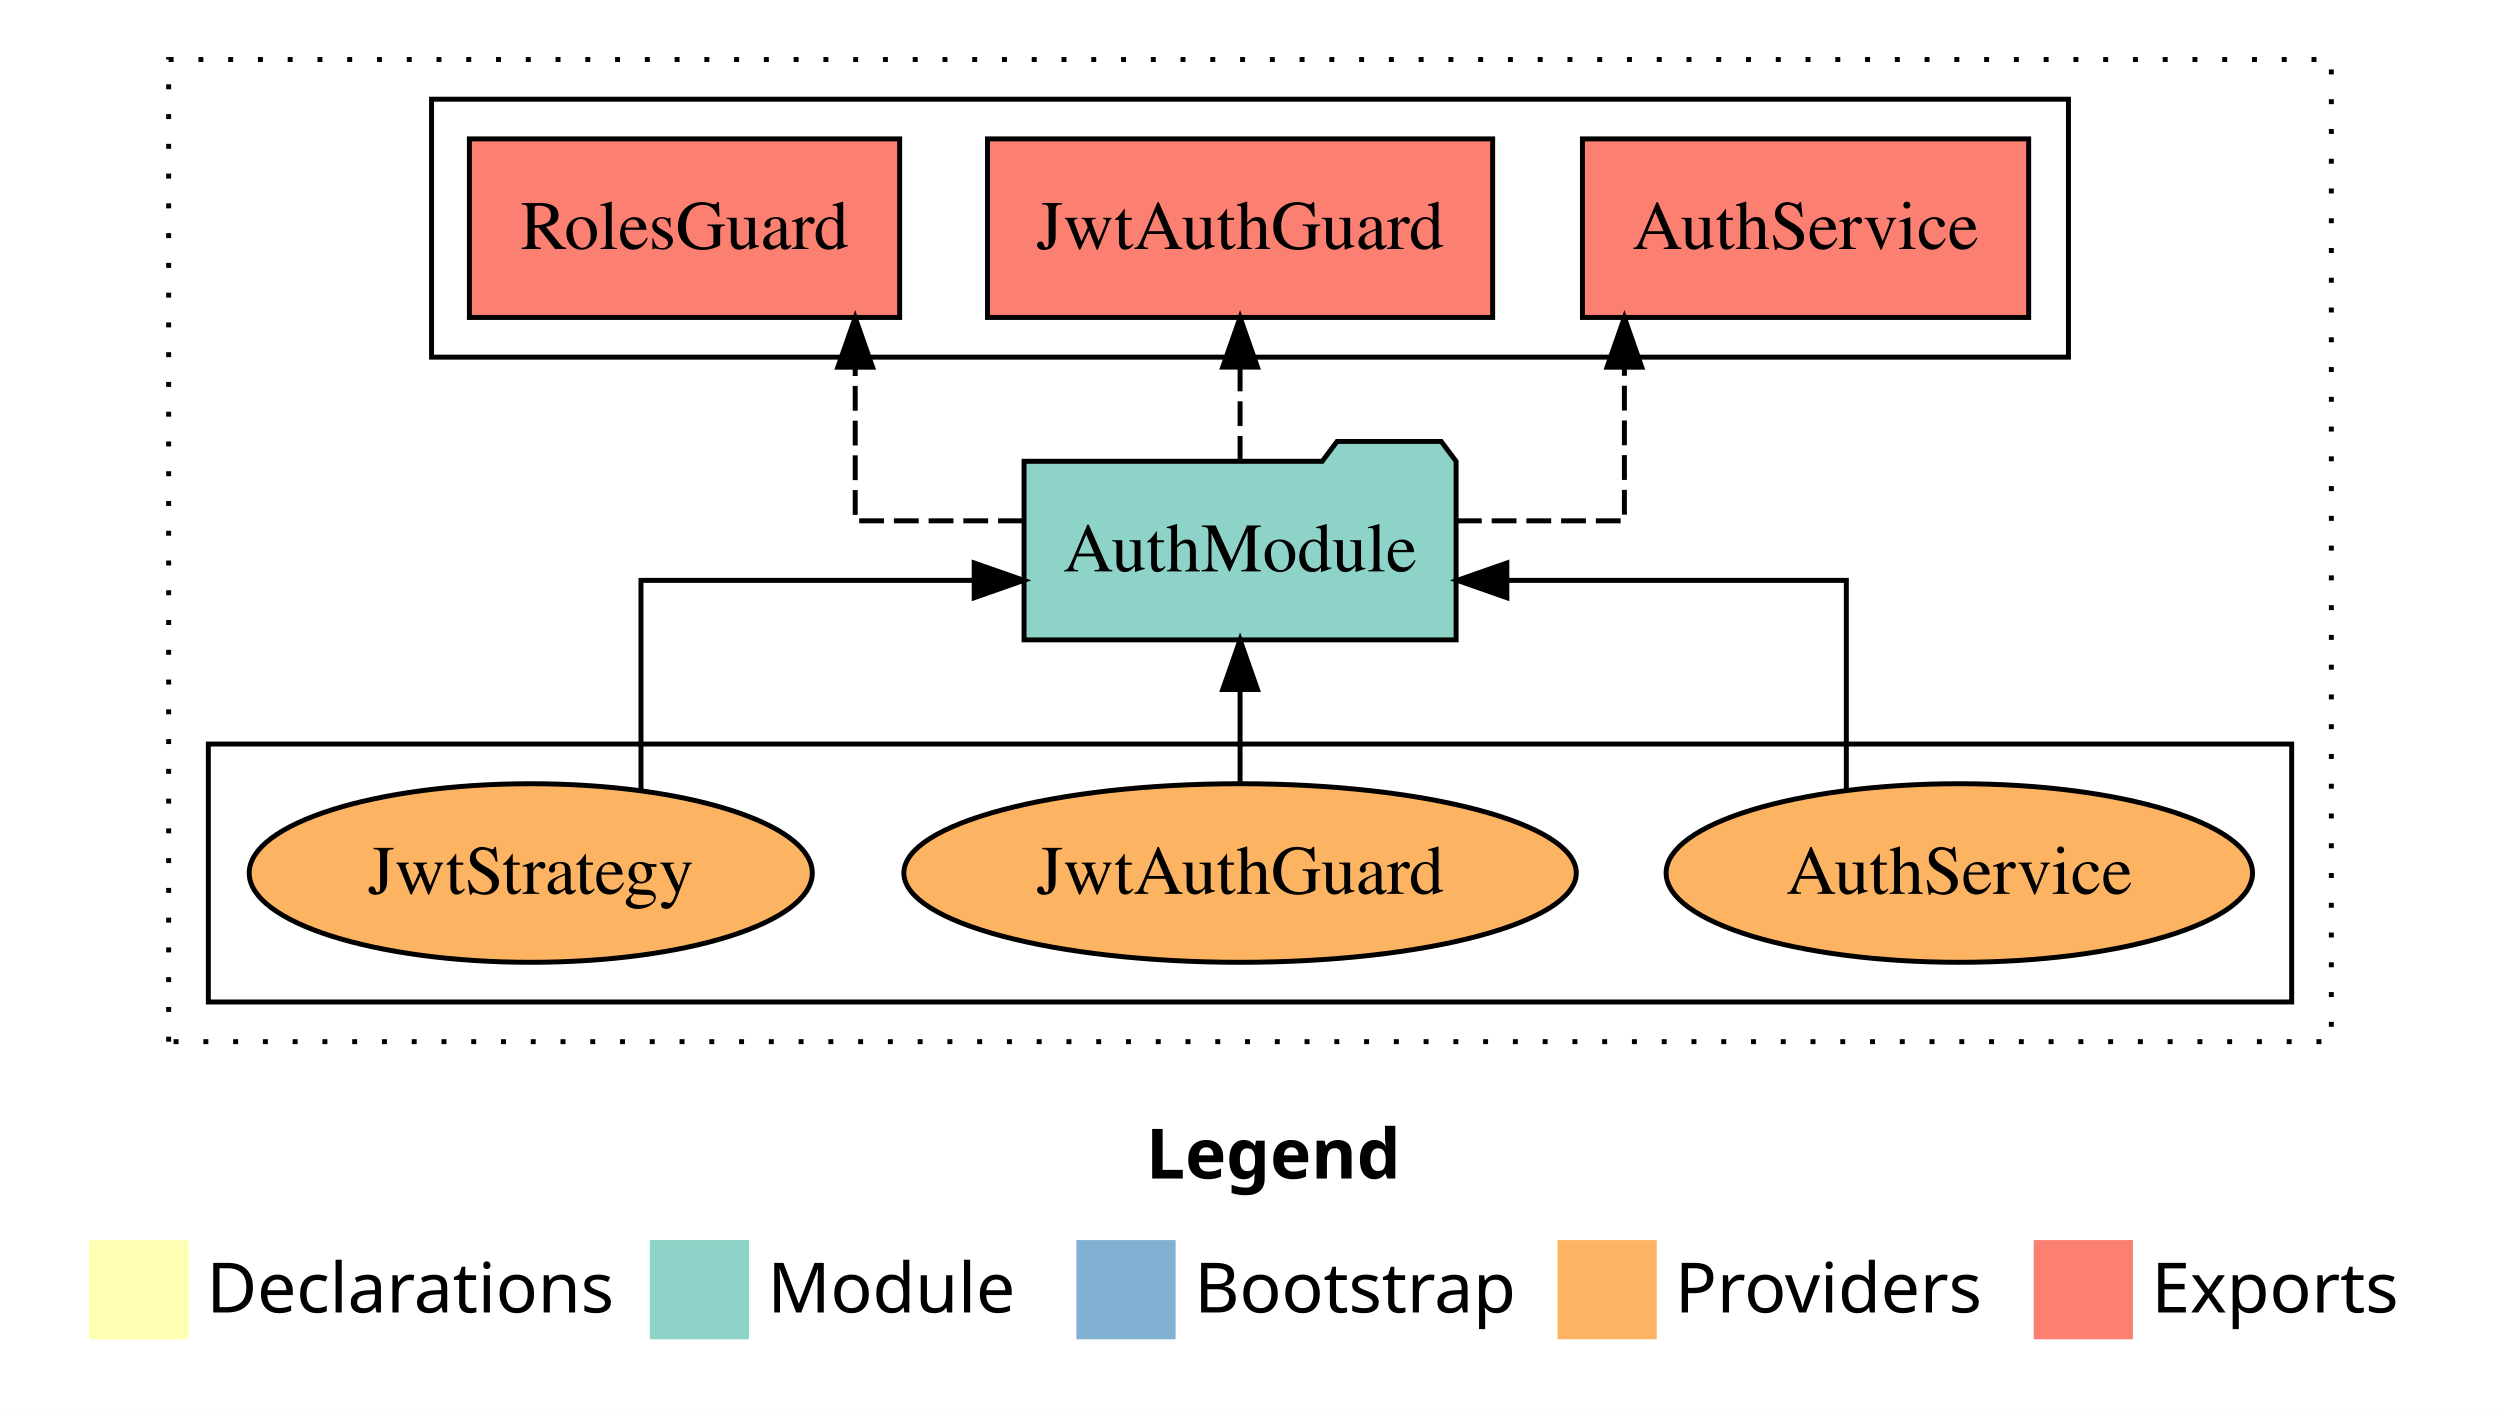
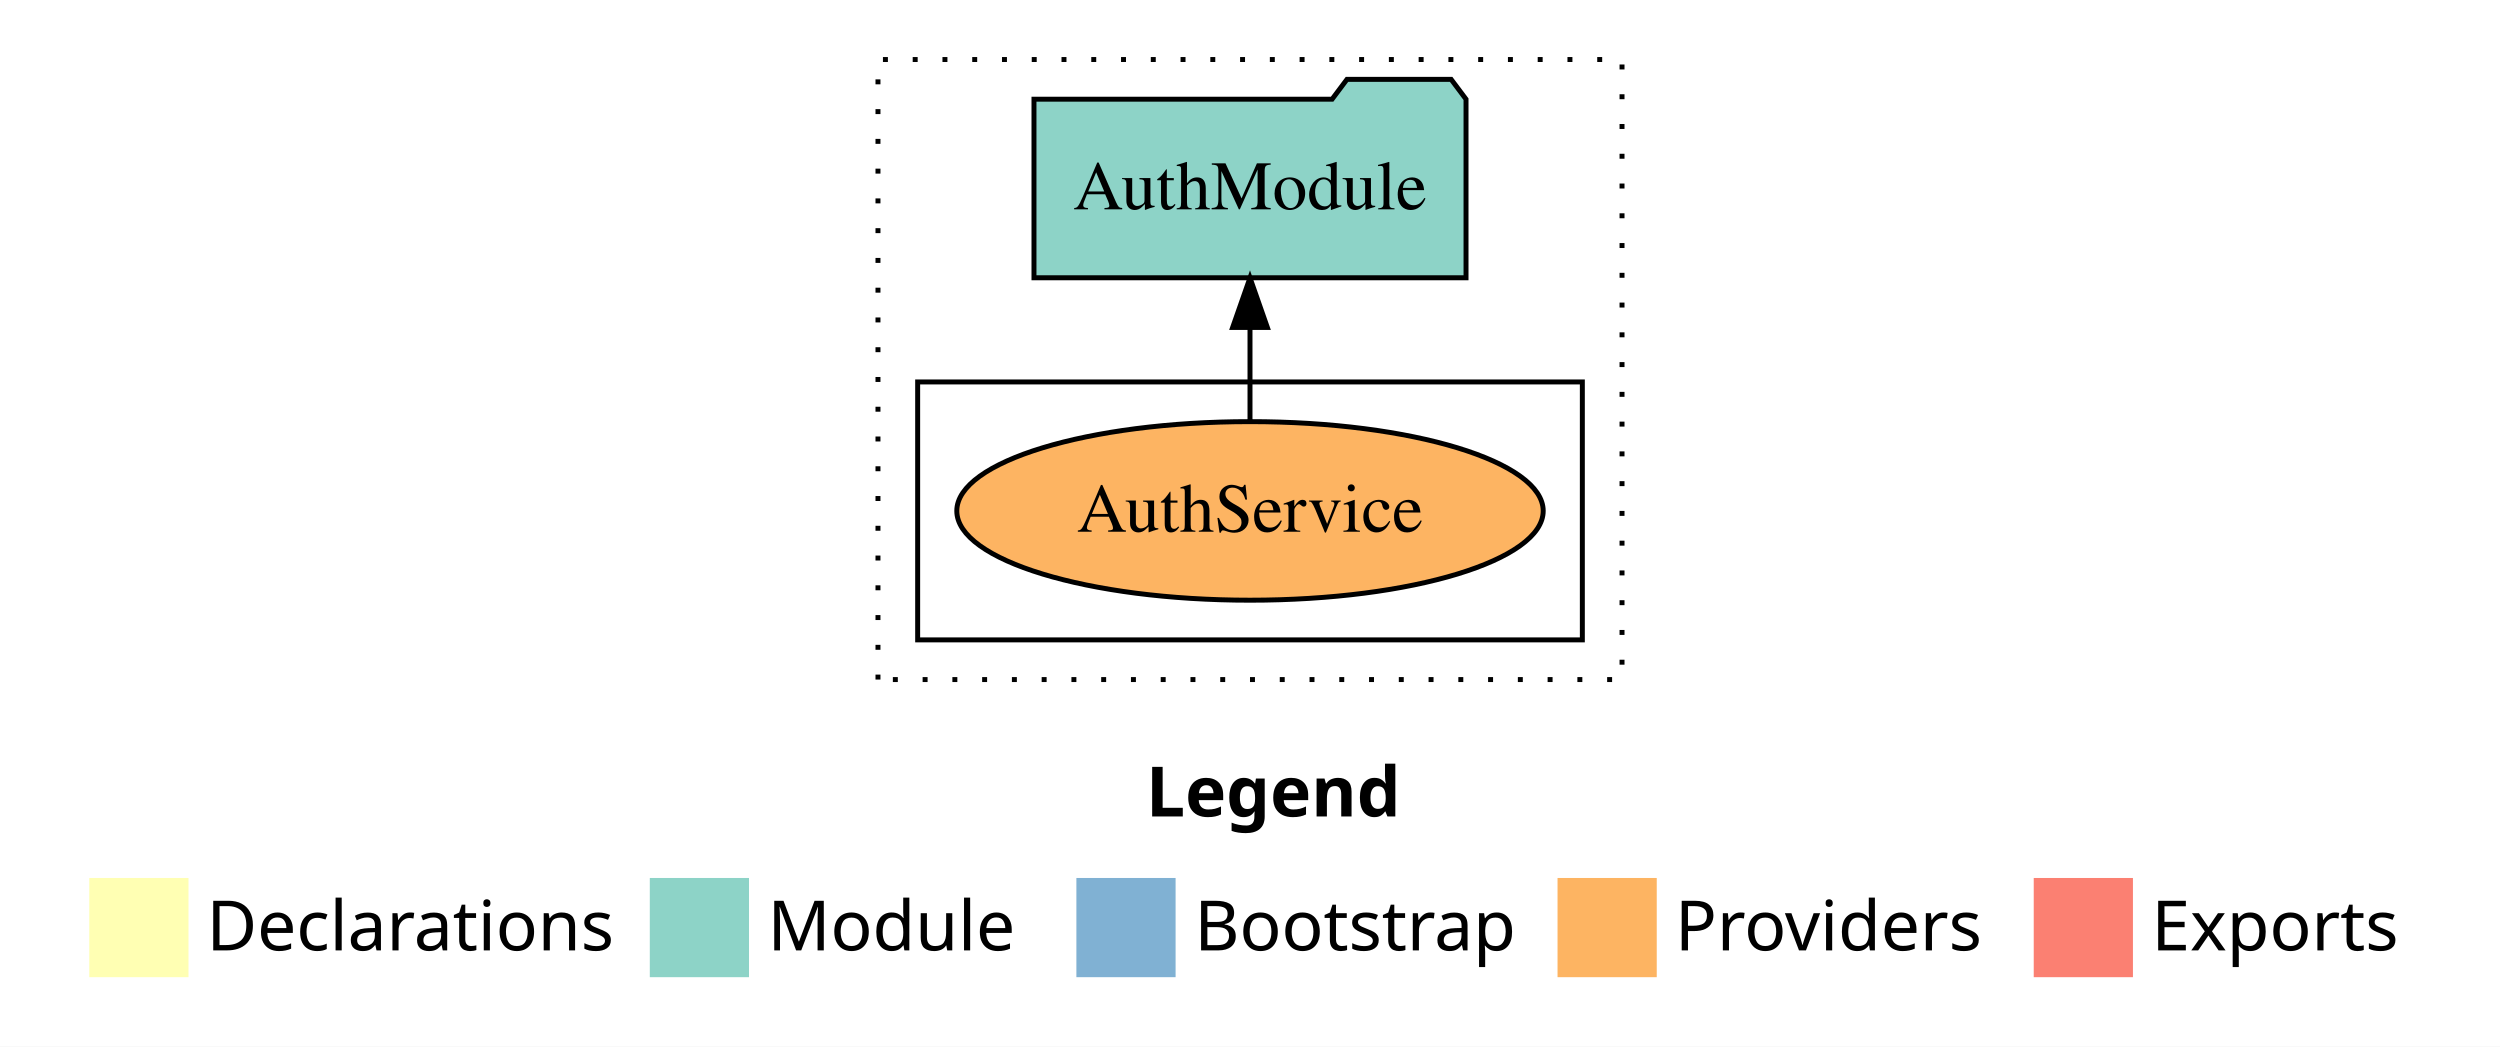
- <svg xmlns="http://www.w3.org/2000/svg" width="504pt" height="284pt" viewBox="0.00 0.00 504.00 284.00">
-   <g id="graph0" class="graph" transform="scale(1 1) rotate(0) translate(4 280)">
-     <polygon fill="white" stroke="transparent" points="-4,4 -4,-280 500,-280 500,4 -4,4" />
+ <svg xmlns="http://www.w3.org/2000/svg" width="504pt" height="211pt" viewBox="0.00 0.00 504.00 211.00">
+   <g id="graph0" class="graph" transform="scale(1 1) rotate(0) translate(4 207)">
+     <polygon fill="white" stroke="transparent" points="-4,4 -4,-207 500,-207 500,4 -4,4" />
    <text text-anchor="start" x="227.01" y="-42.4" font-family="Times-12" font-weight="bold" font-size="14.00">Legend</text>
    <polygon fill="#ffffb3" stroke="transparent" points="14,-10 14,-30 34,-30 34,-10 14,-10" />
    <text text-anchor="start" x="37.63" y="-15.4" font-family="Times-12" font-size="14.00">  Declarations</text>
    <polygon fill="#8dd3c7" stroke="transparent" points="127,-10 127,-30 147,-30 147,-10 127,-10" />
    <text text-anchor="start" x="150.73" y="-15.4" font-family="Times-12" font-size="14.00">  Module</text>
    <polygon fill="#80b1d3" stroke="transparent" points="213,-10 213,-30 233,-30 233,-10 213,-10" />
    <text text-anchor="start" x="236.78" y="-15.4" font-family="Times-12" font-size="14.00">  Bootstrap</text>
    <polygon fill="#fdb462" stroke="transparent" points="310,-10 310,-30 330,-30 330,-10 310,-10" />
    <text text-anchor="start" x="333.67" y="-15.4" font-family="Times-12" font-size="14.00">  Providers</text>
    <polygon fill="#fb8072" stroke="transparent" points="406,-10 406,-30 426,-30 426,-10 406,-10" />
    <text text-anchor="start" x="429.73" y="-15.4" font-family="Times-12" font-size="14.00">  Exports</text>
    <g id="clust1" class="cluster">
-       <polygon fill="none" stroke="black" stroke-dasharray="1,5" points="30,-70 30,-268 466,-268 466,-70 30,-70" />
-     </g>
-     <g id="clust4" class="cluster">
-       <polygon fill="none" stroke="black" points="83,-208 83,-260 413,-260 413,-208 83,-208" />
+       <polygon fill="none" stroke="black" stroke-dasharray="1,5" points="173,-70 173,-195 323,-195 323,-70 173,-70" />
    </g>
    <g id="clust6" class="cluster">
-       <polygon fill="none" stroke="black" points="38,-78 38,-130 458,-130 458,-78 38,-78" />
+       <polygon fill="none" stroke="black" points="181,-78 181,-130 315,-130 315,-78 181,-78" />
    </g>
    <g id="node1" class="node">
-       <polygon fill="#fb8072" stroke="black" points="404.98,-252 315.02,-252 315.02,-216 404.98,-216 404.98,-252" />
-       <text text-anchor="middle" x="360" y="-229.8" font-family="Times,serif" font-size="14.00">AuthService </text>
+       <ellipse fill="#fdb462" stroke="black" cx="248" cy="-104" rx="59.11" ry="18" />
+       <text text-anchor="middle" x="248" y="-99.8" font-family="Times,serif" font-size="14.00">AuthService</text>
    </g>
    <g id="node2" class="node">
-       <polygon fill="#fb8072" stroke="black" points="296.92,-252 195.08,-252 195.08,-216 296.92,-216 296.92,-252" />
-       <text text-anchor="middle" x="246" y="-229.8" font-family="Times,serif" font-size="14.00">JwtAuthGuard </text>
-     </g>
-     <g id="node3" class="node">
-       <polygon fill="#fb8072" stroke="black" points="177.37,-252 90.63,-252 90.63,-216 177.37,-216 177.37,-252" />
-       <text text-anchor="middle" x="134" y="-229.8" font-family="Times,serif" font-size="14.00">RolesGuard </text>
-     </g>
-     <g id="node4" class="node">
-       <polygon fill="#8dd3c7" stroke="black" points="289.55,-187 286.55,-191 265.55,-191 262.55,-187 202.45,-187 202.45,-151 289.55,-151 289.55,-187" />
-       <text text-anchor="middle" x="246" y="-164.8" font-family="Times,serif" font-size="14.00">AuthModule</text>
+       <polygon fill="#8dd3c7" stroke="black" points="291.55,-187 288.55,-191 267.55,-191 264.55,-187 204.45,-187 204.45,-151 291.55,-151 291.55,-187" />
+       <text text-anchor="middle" x="248" y="-164.8" font-family="Times,serif" font-size="14.00">AuthModule</text>
    </g>
    <g id="edge1" class="edge">
-       <path fill="none" stroke="black" stroke-dasharray="5,2" d="M289.72,-175C307.3,-175 323.48,-175 323.48,-175 323.48,-175 323.48,-205.98 323.48,-205.98" />
-       <polygon fill="black" stroke="black" points="319.98,-205.98 323.48,-215.98 326.98,-205.98 319.98,-205.98" />
-     </g>
-     <g id="edge2" class="edge">
-       <path fill="none" stroke="black" stroke-dasharray="5,2" d="M246,-187.11C246,-187.11 246,-205.99 246,-205.99" />
-       <polygon fill="black" stroke="black" points="242.5,-205.99 246,-215.99 249.5,-205.99 242.5,-205.99" />
-     </g>
-     <g id="edge3" class="edge">
-       <path fill="none" stroke="black" stroke-dasharray="5,2" d="M202.21,-175C184.61,-175 168.41,-175 168.41,-175 168.41,-175 168.41,-205.98 168.41,-205.98" />
-       <polygon fill="black" stroke="black" points="164.91,-205.98 168.41,-215.98 171.91,-205.98 164.91,-205.98" />
-     </g>
-     <g id="node5" class="node">
-       <ellipse fill="#fdb462" stroke="black" cx="391" cy="-104" rx="59.11" ry="18" />
-       <text text-anchor="middle" x="391" y="-99.8" font-family="Times,serif" font-size="14.00">AuthService</text>
-     </g>
-     <g id="edge4" class="edge">
-       <path fill="none" stroke="black" d="M368.22,-120.75C368.22,-138.19 368.22,-163 368.22,-163 368.22,-163 299.78,-163 299.78,-163" />
-       <polygon fill="black" stroke="black" points="299.78,-159.5 289.78,-163 299.78,-166.5 299.78,-159.5" />
-     </g>
-     <g id="node6" class="node">
-       <ellipse fill="#fdb462" stroke="black" cx="246" cy="-104" rx="67.78" ry="18" />
-       <text text-anchor="middle" x="246" y="-99.8" font-family="Times,serif" font-size="14.00">JwtAuthGuard</text>
-     </g>
-     <g id="edge5" class="edge">
-       <path fill="none" stroke="black" d="M246,-122.11C246,-122.11 246,-140.99 246,-140.99" />
-       <polygon fill="black" stroke="black" points="242.5,-140.99 246,-150.99 249.5,-140.99 242.5,-140.99" />
-     </g>
-     <g id="node7" class="node">
-       <ellipse fill="#fdb462" stroke="black" cx="103" cy="-104" rx="56.76" ry="18" />
-       <text text-anchor="middle" x="103" y="-99.8" font-family="Times,serif" font-size="14.00">JwtStrategy</text>
-     </g>
-     <g id="edge6" class="edge">
-       <path fill="none" stroke="black" d="M125.22,-120.75C125.22,-138.19 125.22,-163 125.22,-163 125.22,-163 192.4,-163 192.4,-163" />
-       <polygon fill="black" stroke="black" points="192.4,-166.5 202.4,-163 192.4,-159.5 192.4,-166.5" />
+       <path fill="none" stroke="black" d="M248,-122.11C248,-122.11 248,-140.99 248,-140.99" />
+       <polygon fill="black" stroke="black" points="244.5,-140.99 248,-150.99 251.5,-140.99 244.5,-140.99" />
    </g>
  </g>
</svg>
